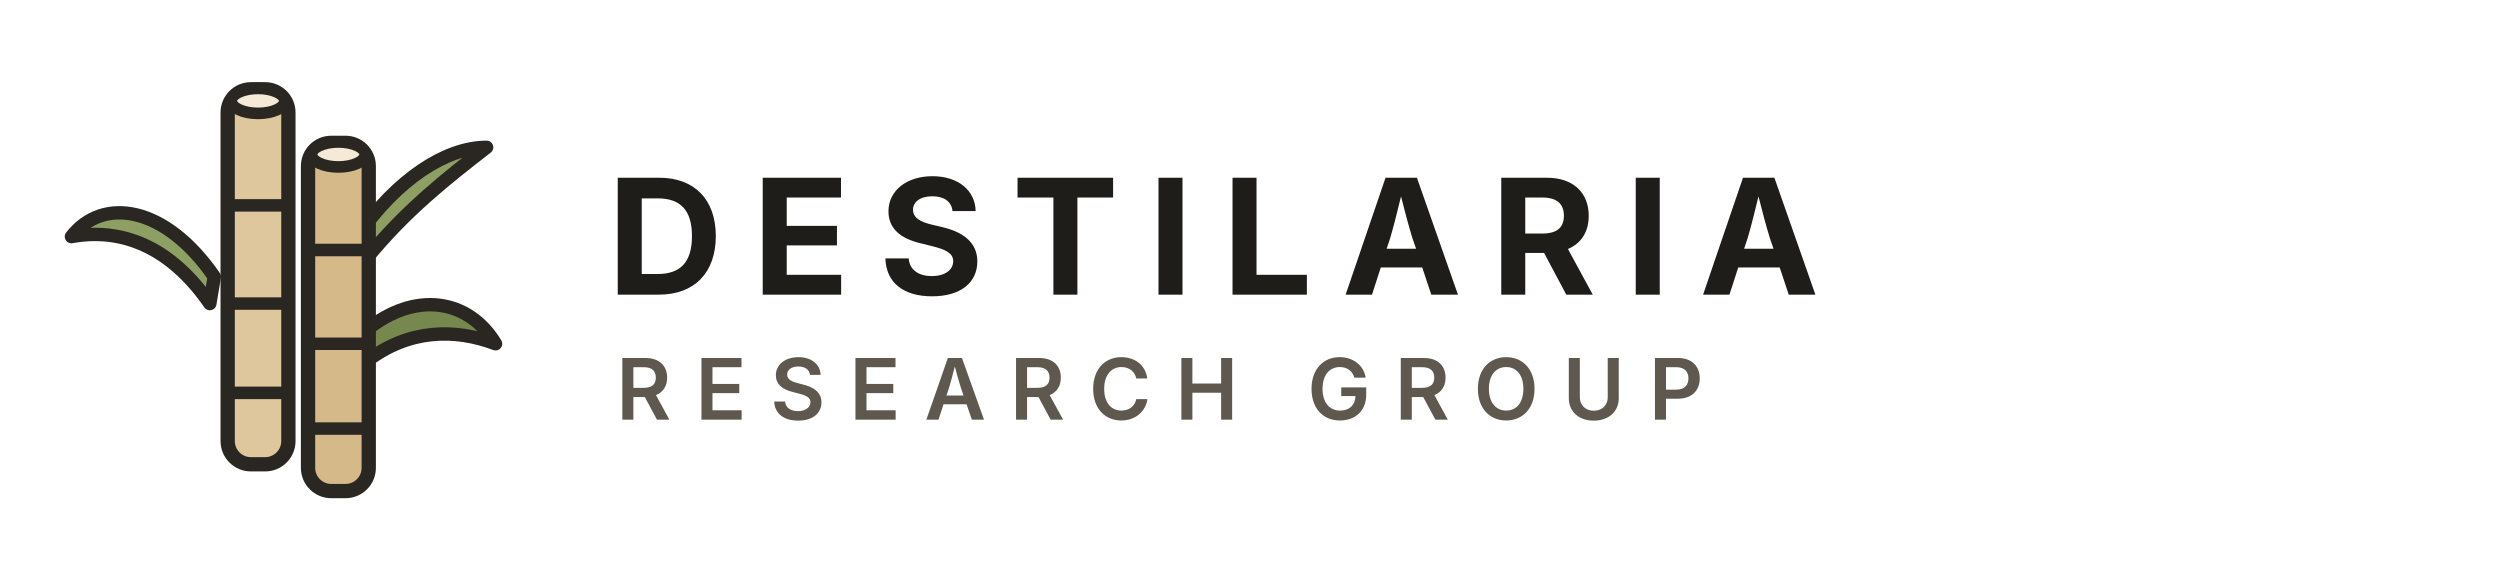
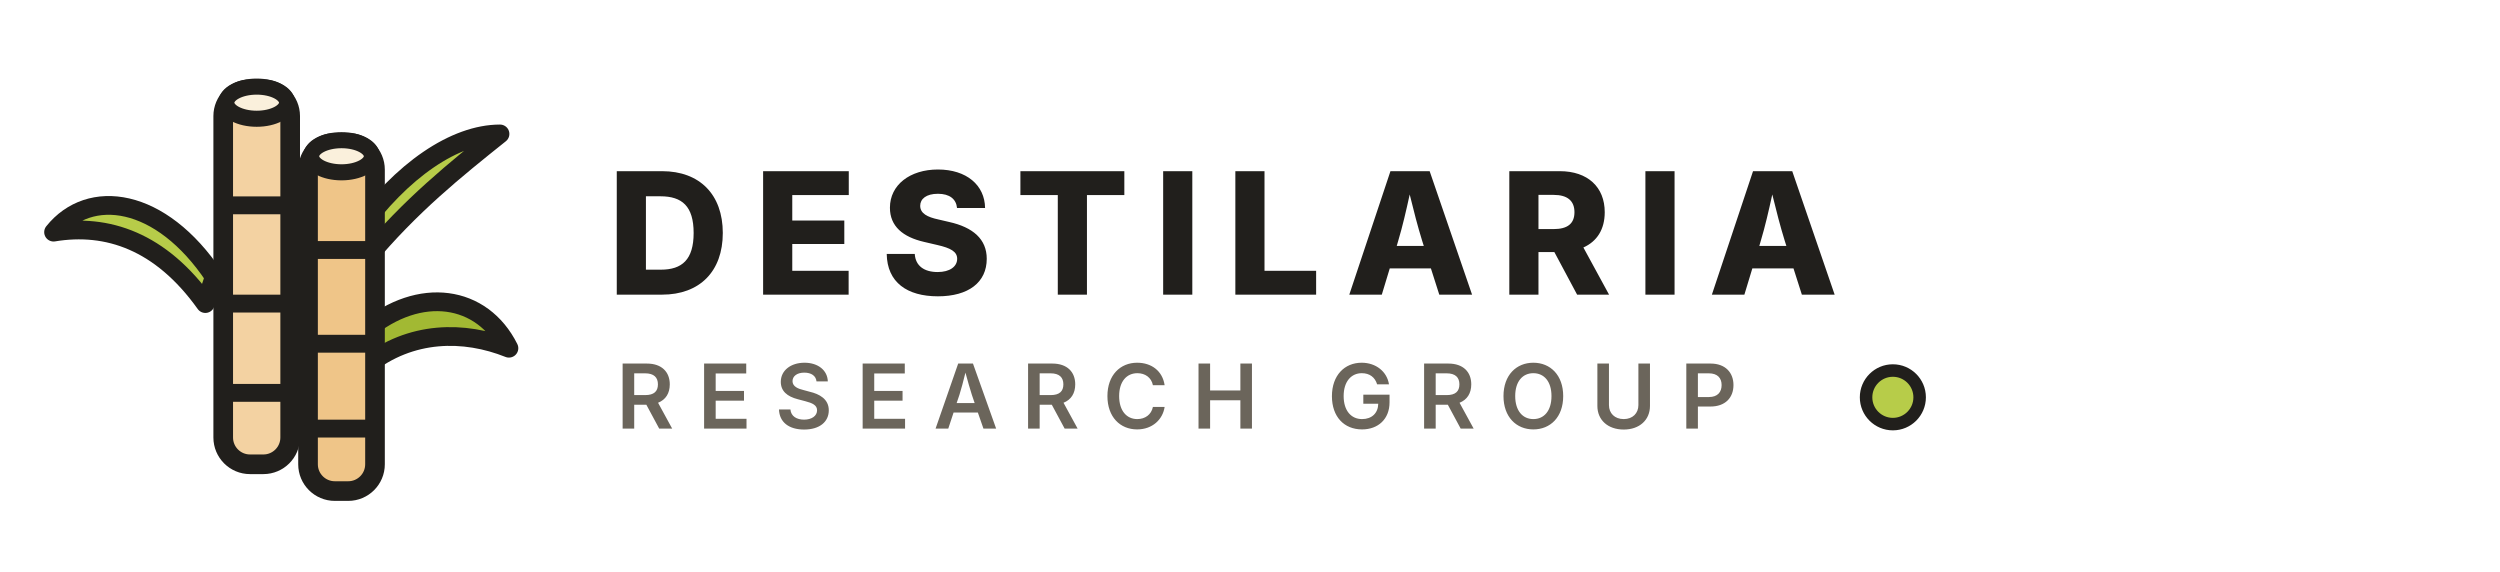
<svg xmlns="http://www.w3.org/2000/svg" viewBox="0 0 280 64" fill="none">
  <g>
-     <path d="M24 31C18.5 23 11.5 22 8 26.5C13.5 25.5 19 27.5 23.5 34Z" fill="#8E9F63" stroke="#2A2723" stroke-width="1.5" stroke-linecap="round" stroke-linejoin="round" />
-     <path d="M40 26.5C44.5 20 50 16.5 54.5 16.5C50 20 45.5 23.5 41 29Z" fill="#8E9F63" stroke="#2A2723" stroke-width="1.5" stroke-linecap="round" stroke-linejoin="round" />
-     <path d="M41 37C46.5 32.5 52.5 33.5 55.5 38.5C51 36.8 45.8 36.8 41 40.5Z" fill="#76884D" stroke="#2A2723" stroke-width="1.5" stroke-linecap="round" stroke-linejoin="round" />
-     <rect x="25.5" y="10" width="6.8" height="42" rx="2.6" fill="#DEC69D" stroke="#2A2723" stroke-width="1.6" />
-     <ellipse cx="28.9" cy="11.3" rx="3" ry="1.4" fill="#F4EAD7" stroke="#2A2723" stroke-width="1.3" />
-     <path d="M26 23H31.8M26 34H31.8M26 44H31.8" stroke="#2A2723" stroke-width="1.4" stroke-linecap="round" />
-     <rect x="34.5" y="16" width="6.8" height="39" rx="2.6" fill="#D5B988" stroke="#2A2723" stroke-width="1.6" />
-     <ellipse cx="37.9" cy="17.3" rx="3" ry="1.4" fill="#F4EAD7" stroke="#2A2723" stroke-width="1.3" />
-     <path d="M35 28H40.8M35 38.5H40.8M35 48H40.8" stroke="#2A2723" stroke-width="1.4" stroke-linecap="round" />
+     <path d="M24 31C18 22 10 21 6 26C12 25 18 27 23 34Z" fill="#B7CC49" stroke="#211F1C" stroke-width="2.1" stroke-linecap="round" stroke-linejoin="round" />
+     <path d="M40 26C45 19 51 15 56 15C51 19 46 23 41 29Z" fill="#B7CC49" stroke="#211F1C" stroke-width="2.1" stroke-linecap="round" stroke-linejoin="round" />
+     <path d="M41 37C47 32 54 33 57 39C52 37 46 37 41 41Z" fill="#A2B933" stroke="#211F1C" stroke-width="2.1" stroke-linecap="round" stroke-linejoin="round" />
+     <rect x="25" y="10" width="7.5" height="42" rx="3" fill="#F3D2A2" stroke="#211F1C" stroke-width="2.2" />
+     <ellipse cx="28.75" cy="11.5" rx="3.4" ry="1.8" fill="#FAF0DC" stroke="#211F1C" stroke-width="1.8" />
+     <path d="M25.5 23H32M25.5 34H32M25.5 44H32" stroke="#211F1C" stroke-width="2" stroke-linecap="round" />
+     <rect x="34.5" y="16" width="7.5" height="39" rx="3" fill="#EFC588" stroke="#211F1C" stroke-width="2.2" />
+     <ellipse cx="38.25" cy="17.5" rx="3.4" ry="1.8" fill="#FAF0DC" stroke="#211F1C" stroke-width="1.8" />
+     <path d="M35 28H41.5M35 38.5H41.5M35 48H41.5" stroke="#211F1C" stroke-width="2" stroke-linecap="round" />
  </g>
-   <text x="68" y="33" fill="#1F1D1A" font-family="'Plus Jakarta Sans', 'Inter', sans-serif" font-size="18" font-weight="700" letter-spacing="0.18em">DESTILARIA</text>
-   <text x="69" y="47" fill="#5E584F" font-family="'Inter', sans-serif" font-size="9.5" font-weight="600" letter-spacing="0.28em">RESEARCH GROUP</text>
+   <text x="68" y="33" fill="#211F1C" font-family="'Plus Jakarta Sans', 'Inter', sans-serif" font-size="19" font-weight="800" letter-spacing="0.14em">DESTILARIA</text>
+   <text x="69" y="48" fill="#6B655B" font-family="'Inter', sans-serif" font-size="10" font-weight="600" letter-spacing="0.26em">RESEARCH GROUP</text>
+   <circle cx="212" cy="44.5" r="3" fill="#B7CC49" stroke="#211F1C" stroke-width="1.4" />
</svg>
